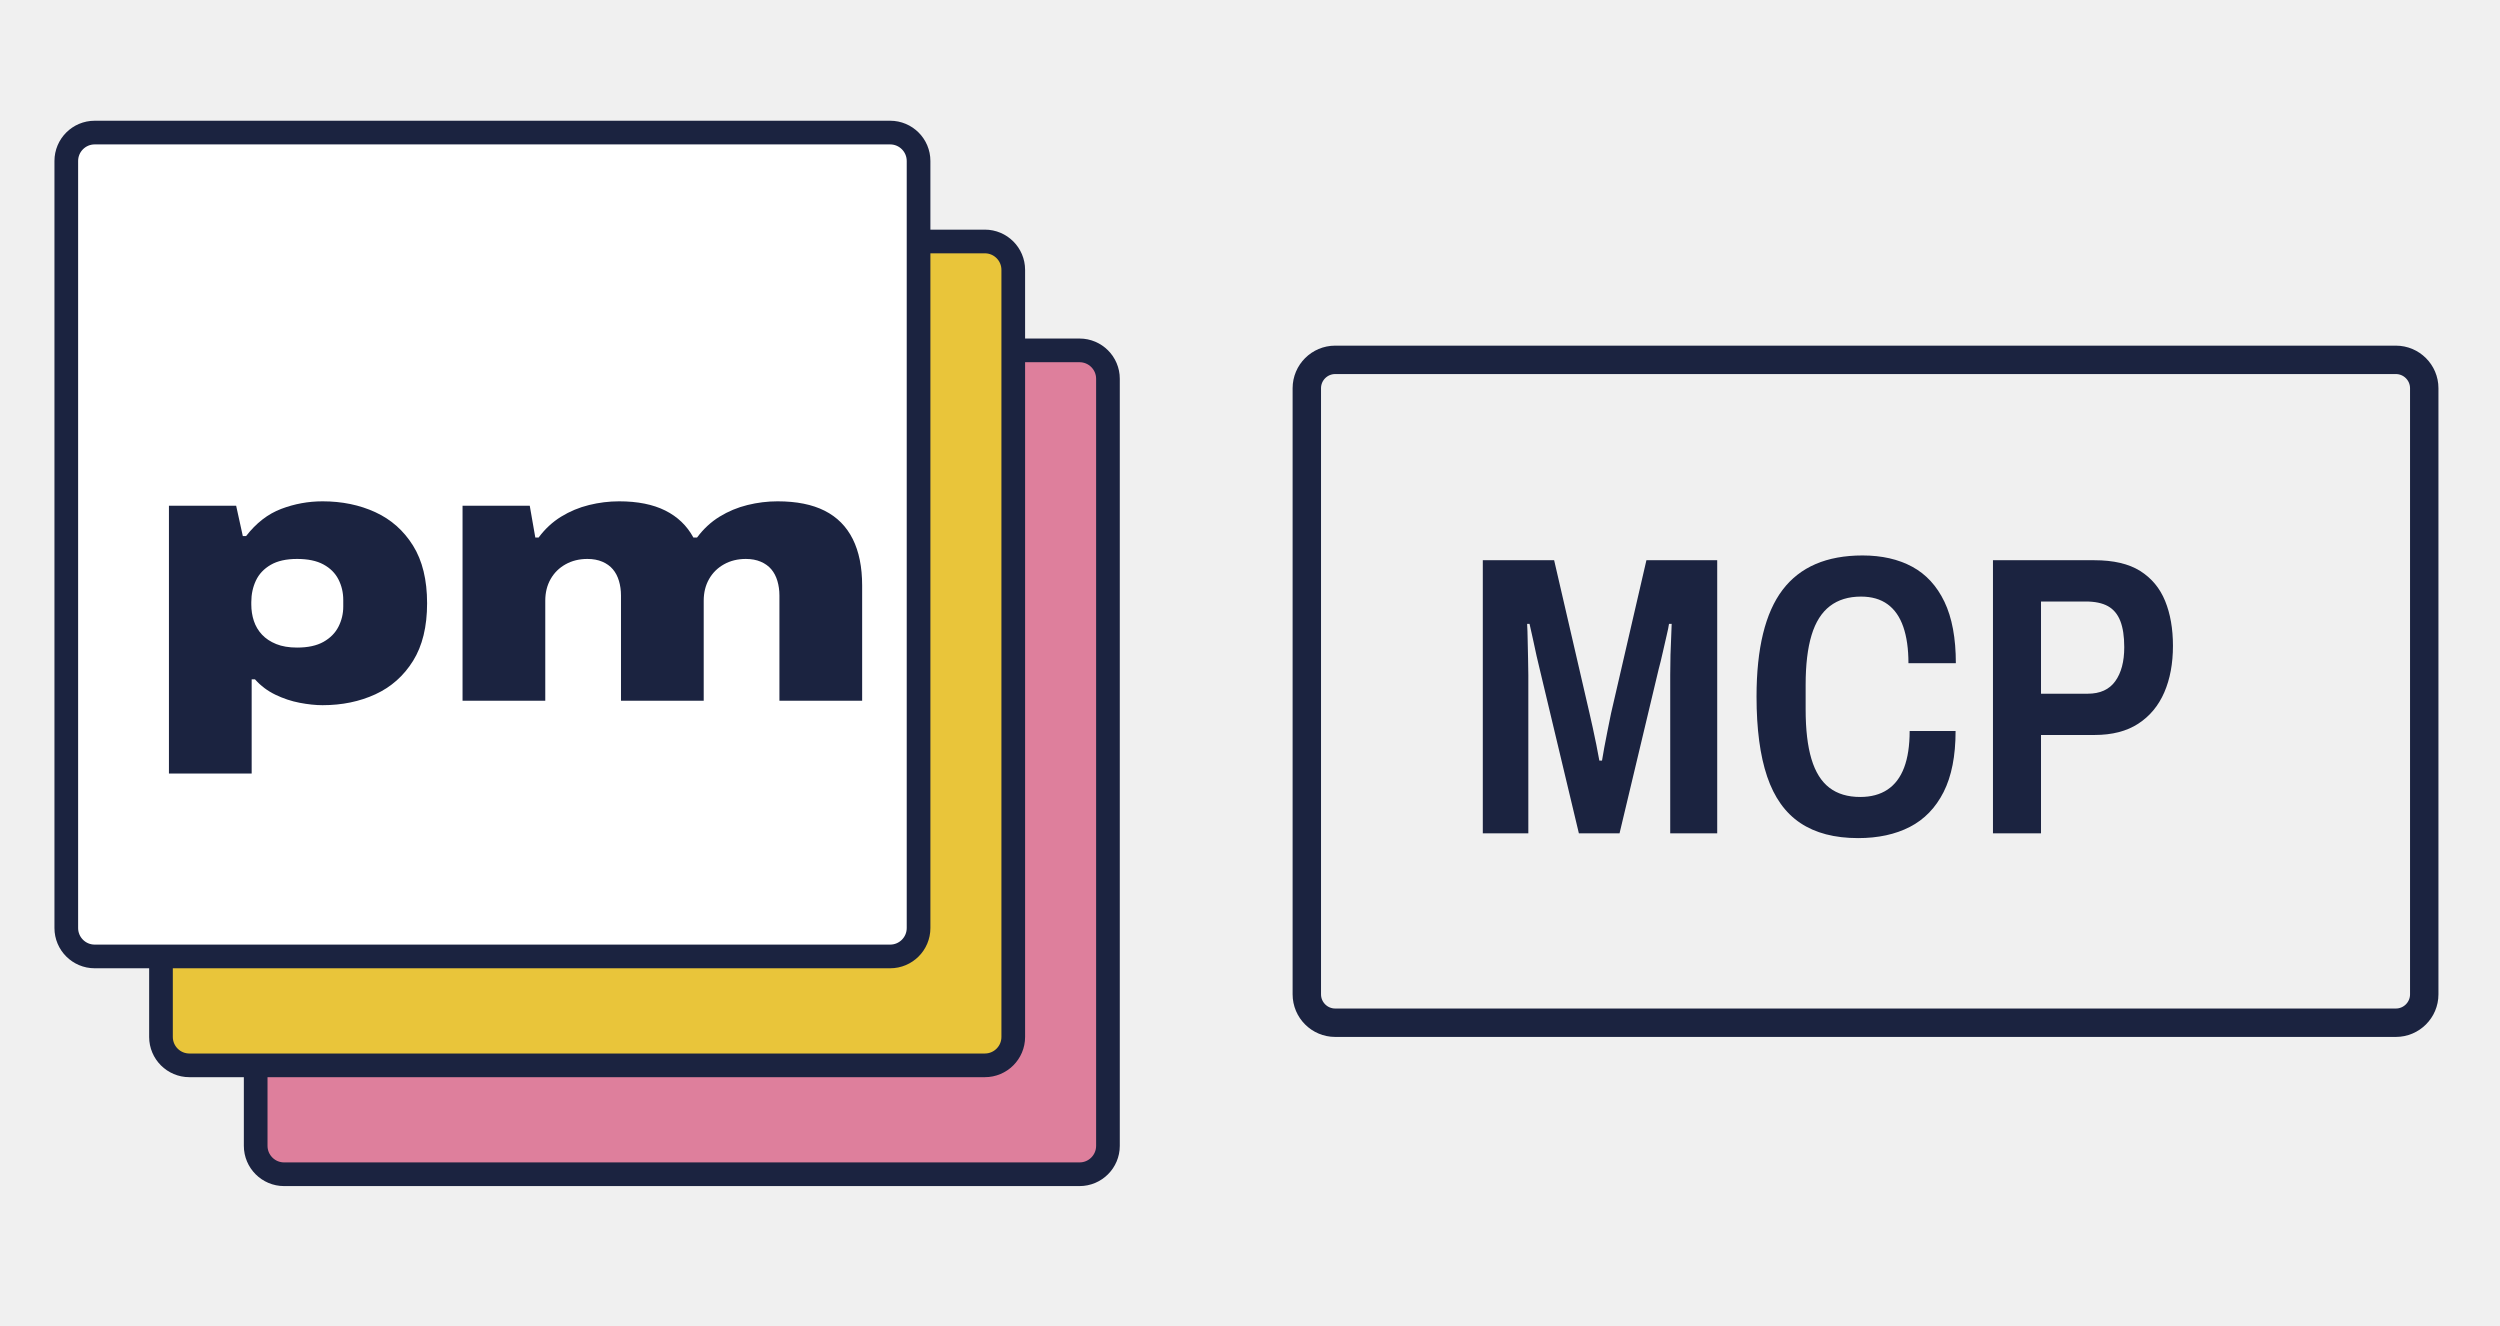
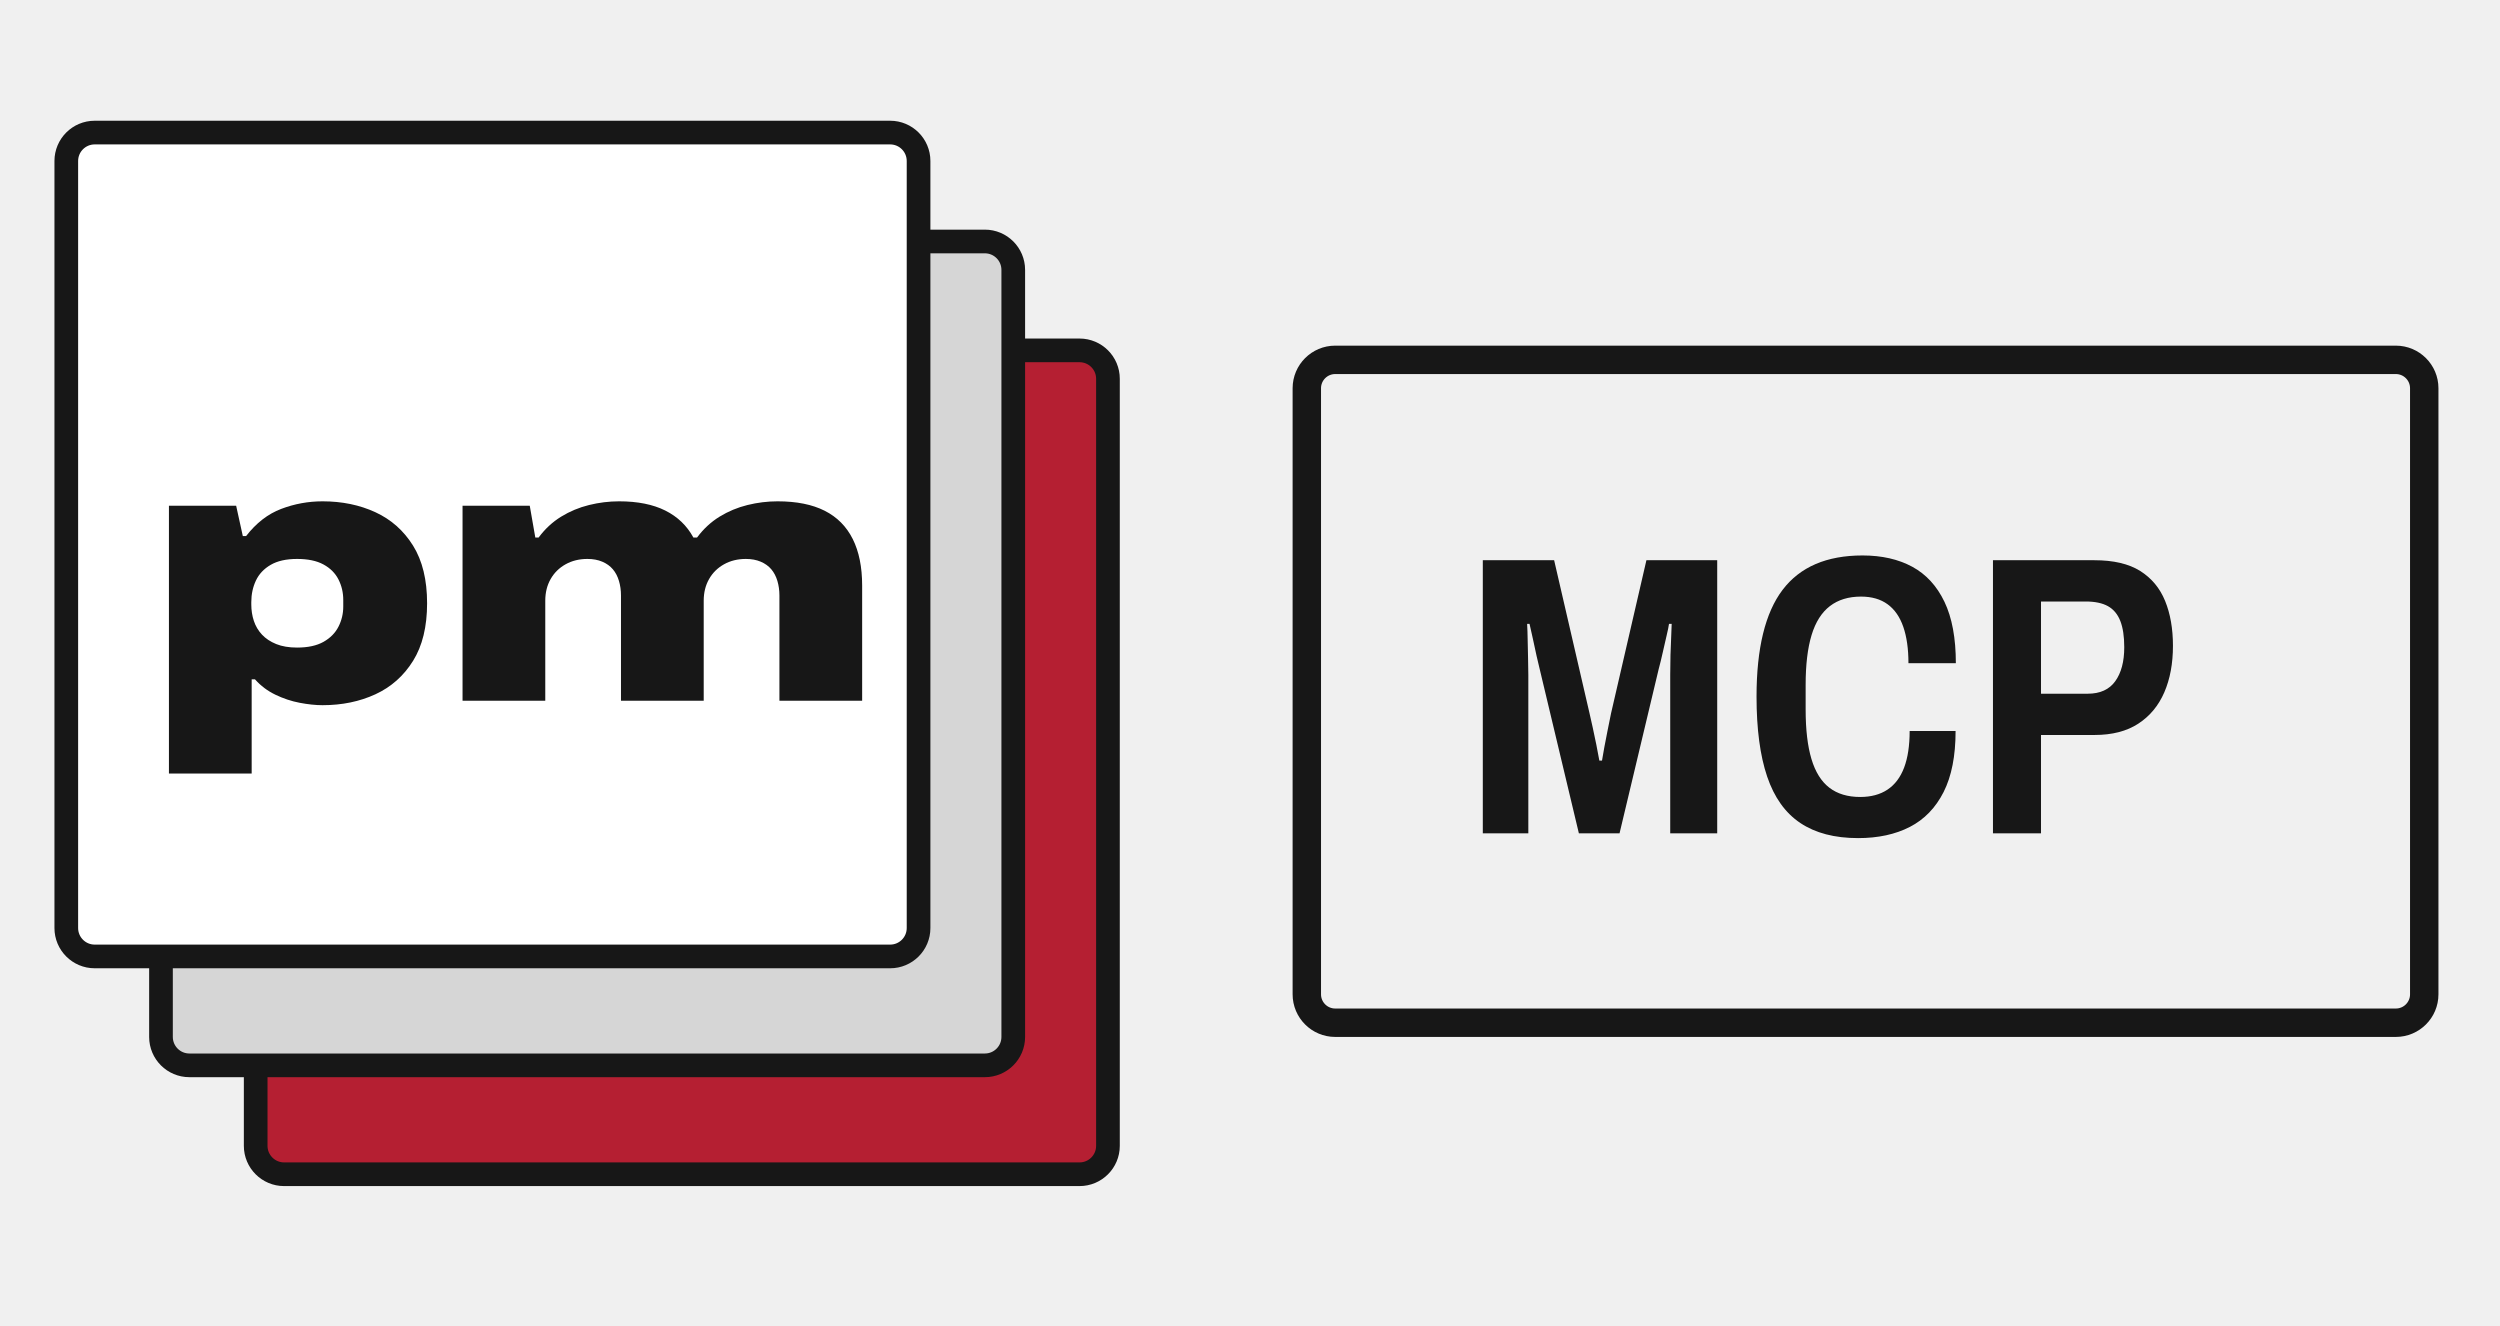
- <svg xmlns="http://www.w3.org/2000/svg" width="264" height="140" viewBox="0 0 264 140" role="img" aria-label="pm mark MCP" style="color:#1B2340">
+ <svg xmlns="http://www.w3.org/2000/svg" width="264" height="140" viewBox="0 0 264 140" role="img" aria-label="pm mark MCP" style="color:#171717">
  <g transform="translate(0 8) scale(.5)">
    <g stroke="currentColor" stroke-width="5" stroke-linejoin="round">
-       <rect class="pm-rose" x="54" y="58" width="180" height="174" rx="6" fill="#DE7F9C" />
-       <rect class="pm-canary" x="34" y="35" width="180" height="174" rx="6" fill="#E9C53A" />
+       <rect class="pm-rose" x="54" y="58" width="180" height="174" rx="6" fill="#B51F32" />
+       <rect class="pm-canary" x="34" y="35" width="180" height="174" rx="6" fill="#D6D6D6" />
      <rect class="pm-top" x="14" y="12" width="180" height="174" rx="6" fill="#FFFFFF" />
    </g>
    <g fill="currentColor">
      <path transform="translate(31.000 132) scale(0.078 -0.078)" d="M60 -197V528H242L260 446H269Q310 499 364.0 519.5Q418 540 476 540Q555 540 619.0 510.5Q683 481 721.0 420.0Q759 359 759 264Q759 169 721.0 108.0Q683 47 619.0 17.5Q555 -12 476 -12Q448 -12 414.0 -5.5Q380 1 348.0 16.5Q316 32 293 58H284V-197ZM407 144Q451 144 478.5 159.5Q506 175 519.0 200.5Q532 226 532 255V273Q532 303 519.0 328.5Q506 354 478.5 369.0Q451 384 407 384Q363 384 335.5 368.0Q308 352 295.5 325.5Q283 299 283 267V261Q283 237 290.0 216.0Q297 195 312.0 179.0Q327 163 350.5 153.5Q374 144 407 144Z" />
      <path transform="translate(93.010 132) scale(0.078 -0.078)" d="M60 0V528H242L257 442H266Q292 477 327.0 498.5Q362 520 402.5 530.0Q443 540 484 540Q559 540 609.0 515.0Q659 490 685 442H695Q721 477 756.0 498.5Q791 520 831.5 530.0Q872 540 913 540Q990 540 1040.5 514.5Q1091 489 1116.5 438.0Q1142 387 1142 312V0H918V285Q918 306 912.5 324.5Q907 343 896.0 356.0Q885 369 867.5 376.5Q850 384 827 384Q794 384 768.0 369.5Q742 355 727.5 329.5Q713 304 713 271V0H489V285Q489 306 483.5 324.5Q478 343 467.0 356.0Q456 369 438.5 376.5Q421 384 398 384Q365 384 339.0 369.5Q313 355 298.5 329.5Q284 304 284 271V0Z" />
    </g>
  </g>
  <rect x="138" y="38" width="118" height="70" rx="3" fill="none" stroke="currentColor" stroke-width="3" />
  <g fill="currentColor">
    <path transform="translate(154.000 88) scale(0.042 -0.042)" d="M61.526 0V686.658H240.868L329.789 302.026Q333.158 287.947 337.842 266.237Q342.526 244.526 347.039 222.513Q351.552 200.5 354.552 182.842H361.237Q363.237 195.868 366.908 215.566Q370.579 235.263 375.092 257.803Q379.605 280.342 383.973 301.711L472.894 686.658H650.894V0H532.736V397.658Q532.736 421.948 533.407 448.211Q534.078 474.474 535.249 495.96Q536.421 517.447 536.421 526.737H529.736Q528.394 517.079 523.684 497.276Q518.973 477.474 513.921 454.645Q508.868 431.816 503.842 413.395L405.315 0H303.079L204.552 413.053Q201.184 426.158 196.645 446.447Q192.105 466.737 187.566 488.526Q183.026 510.316 179 526.737H172.974Q173.974 509.605 174.316 486.25Q174.658 462.895 175.329 439.526Q176 416.158 176 397.658V0Z" />
    <path transform="translate(183.904 88) scale(0.042 -0.042)" d="M293.131 -12Q204.579 -12 147.842 25.987Q91.105 63.974 64.434 142.803Q37.763 221.632 37.763 343.658Q37.763 525.974 103.395 612.316Q169.026 698.658 304.315 698.658Q376.815 698.658 429.197 670.316Q481.578 641.974 510.236 582.158Q538.894 522.342 538.894 427.737H419.71Q419.71 481.684 406.763 519.145Q393.815 556.605 367.328 575.921Q340.842 595.237 300.394 595.237Q253.447 595.237 222.263 571.368Q191.079 547.5 176.158 498.461Q161.237 449.421 161.237 373.079V311.605Q161.237 235.579 175.829 186.868Q190.421 138.158 220.776 114.789Q251.131 91.421 298.421 91.421Q339.236 91.421 367.052 109.908Q394.868 128.395 408.802 165.197Q422.736 202 422.736 257.263H538.236Q538.236 163.316 508.105 103.829Q477.973 44.342 423.289 16.171Q368.605 -12 293.131 -12Z" />
    <path transform="translate(207.928 88) scale(0.042 -0.042)" d="M60.21 0V686.658H315.394Q387.447 686.658 430.368 659.658Q473.289 632.658 493.026 584.316Q512.763 535.974 512.763 471.263Q512.763 404.921 491.039 354.592Q469.315 304.263 425.71 275.776Q382.105 247.289 315.631 247.289H181V0ZM181 351.053H298.473Q345.184 351.053 367.749 382.526Q390.315 414 390.315 467.974Q390.315 508.895 380.289 534.211Q370.263 559.526 349.236 571.211Q328.21 582.895 293.21 582.895H181Z" />
  </g>
</svg>
